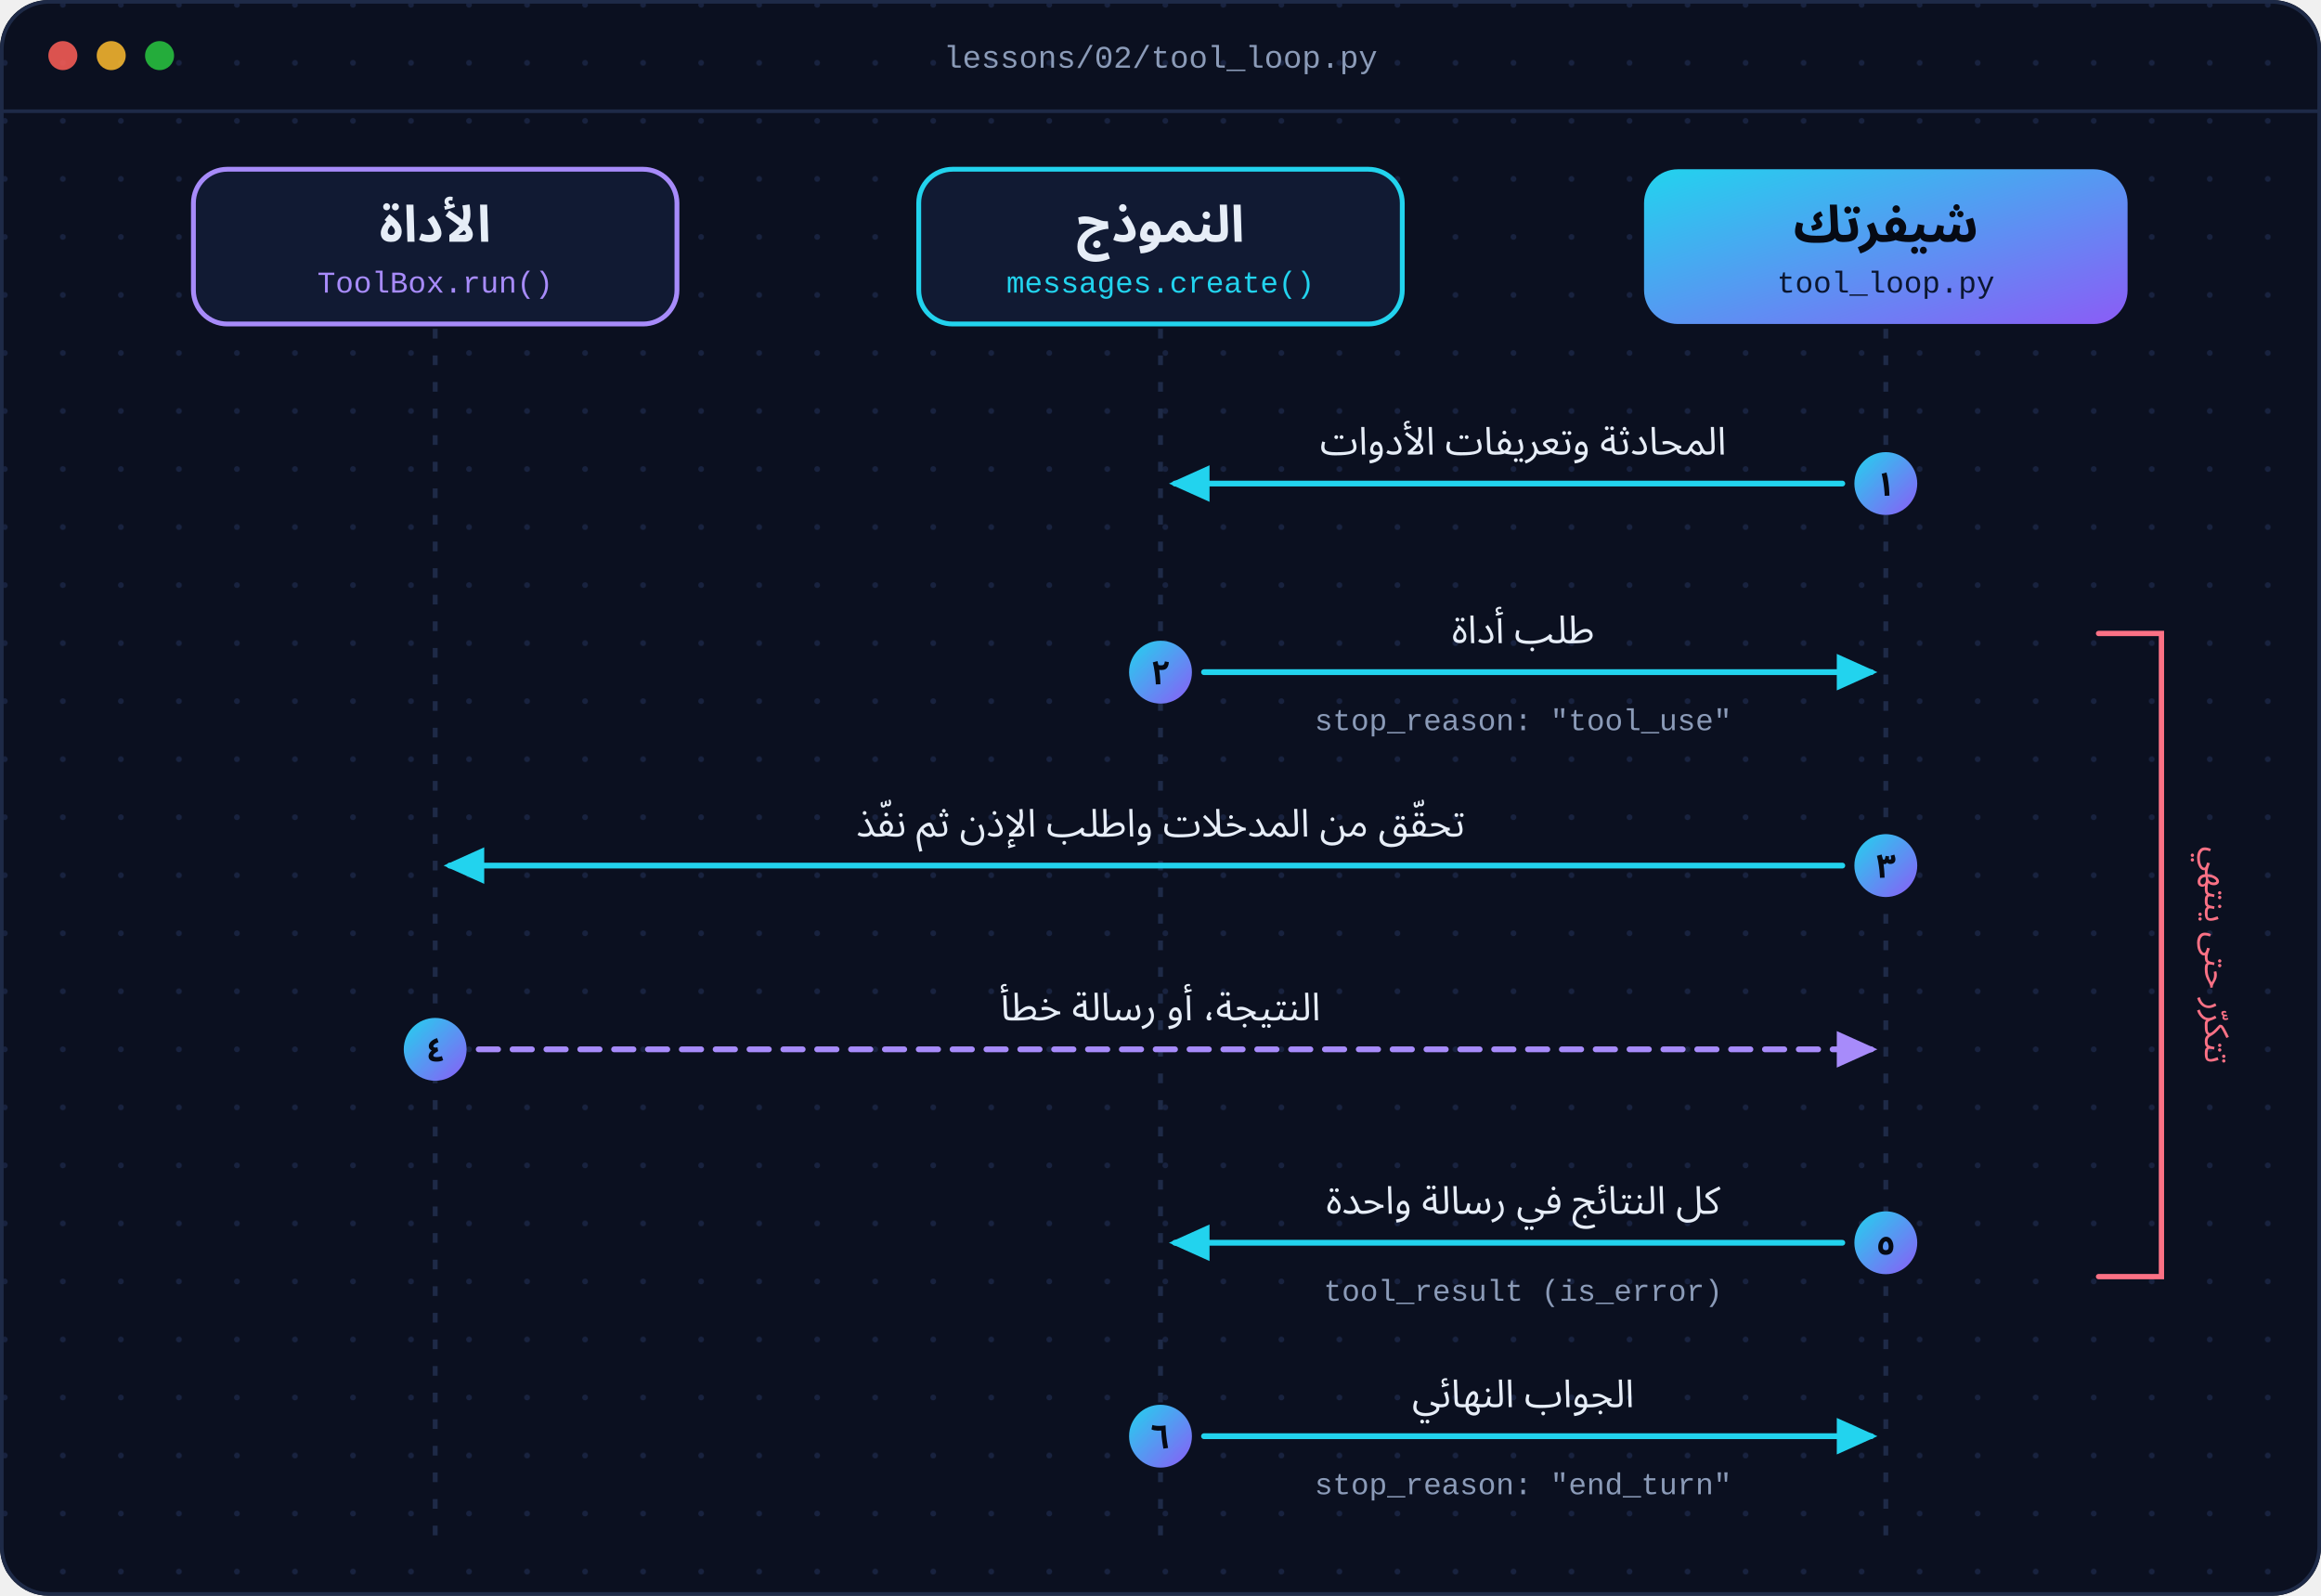
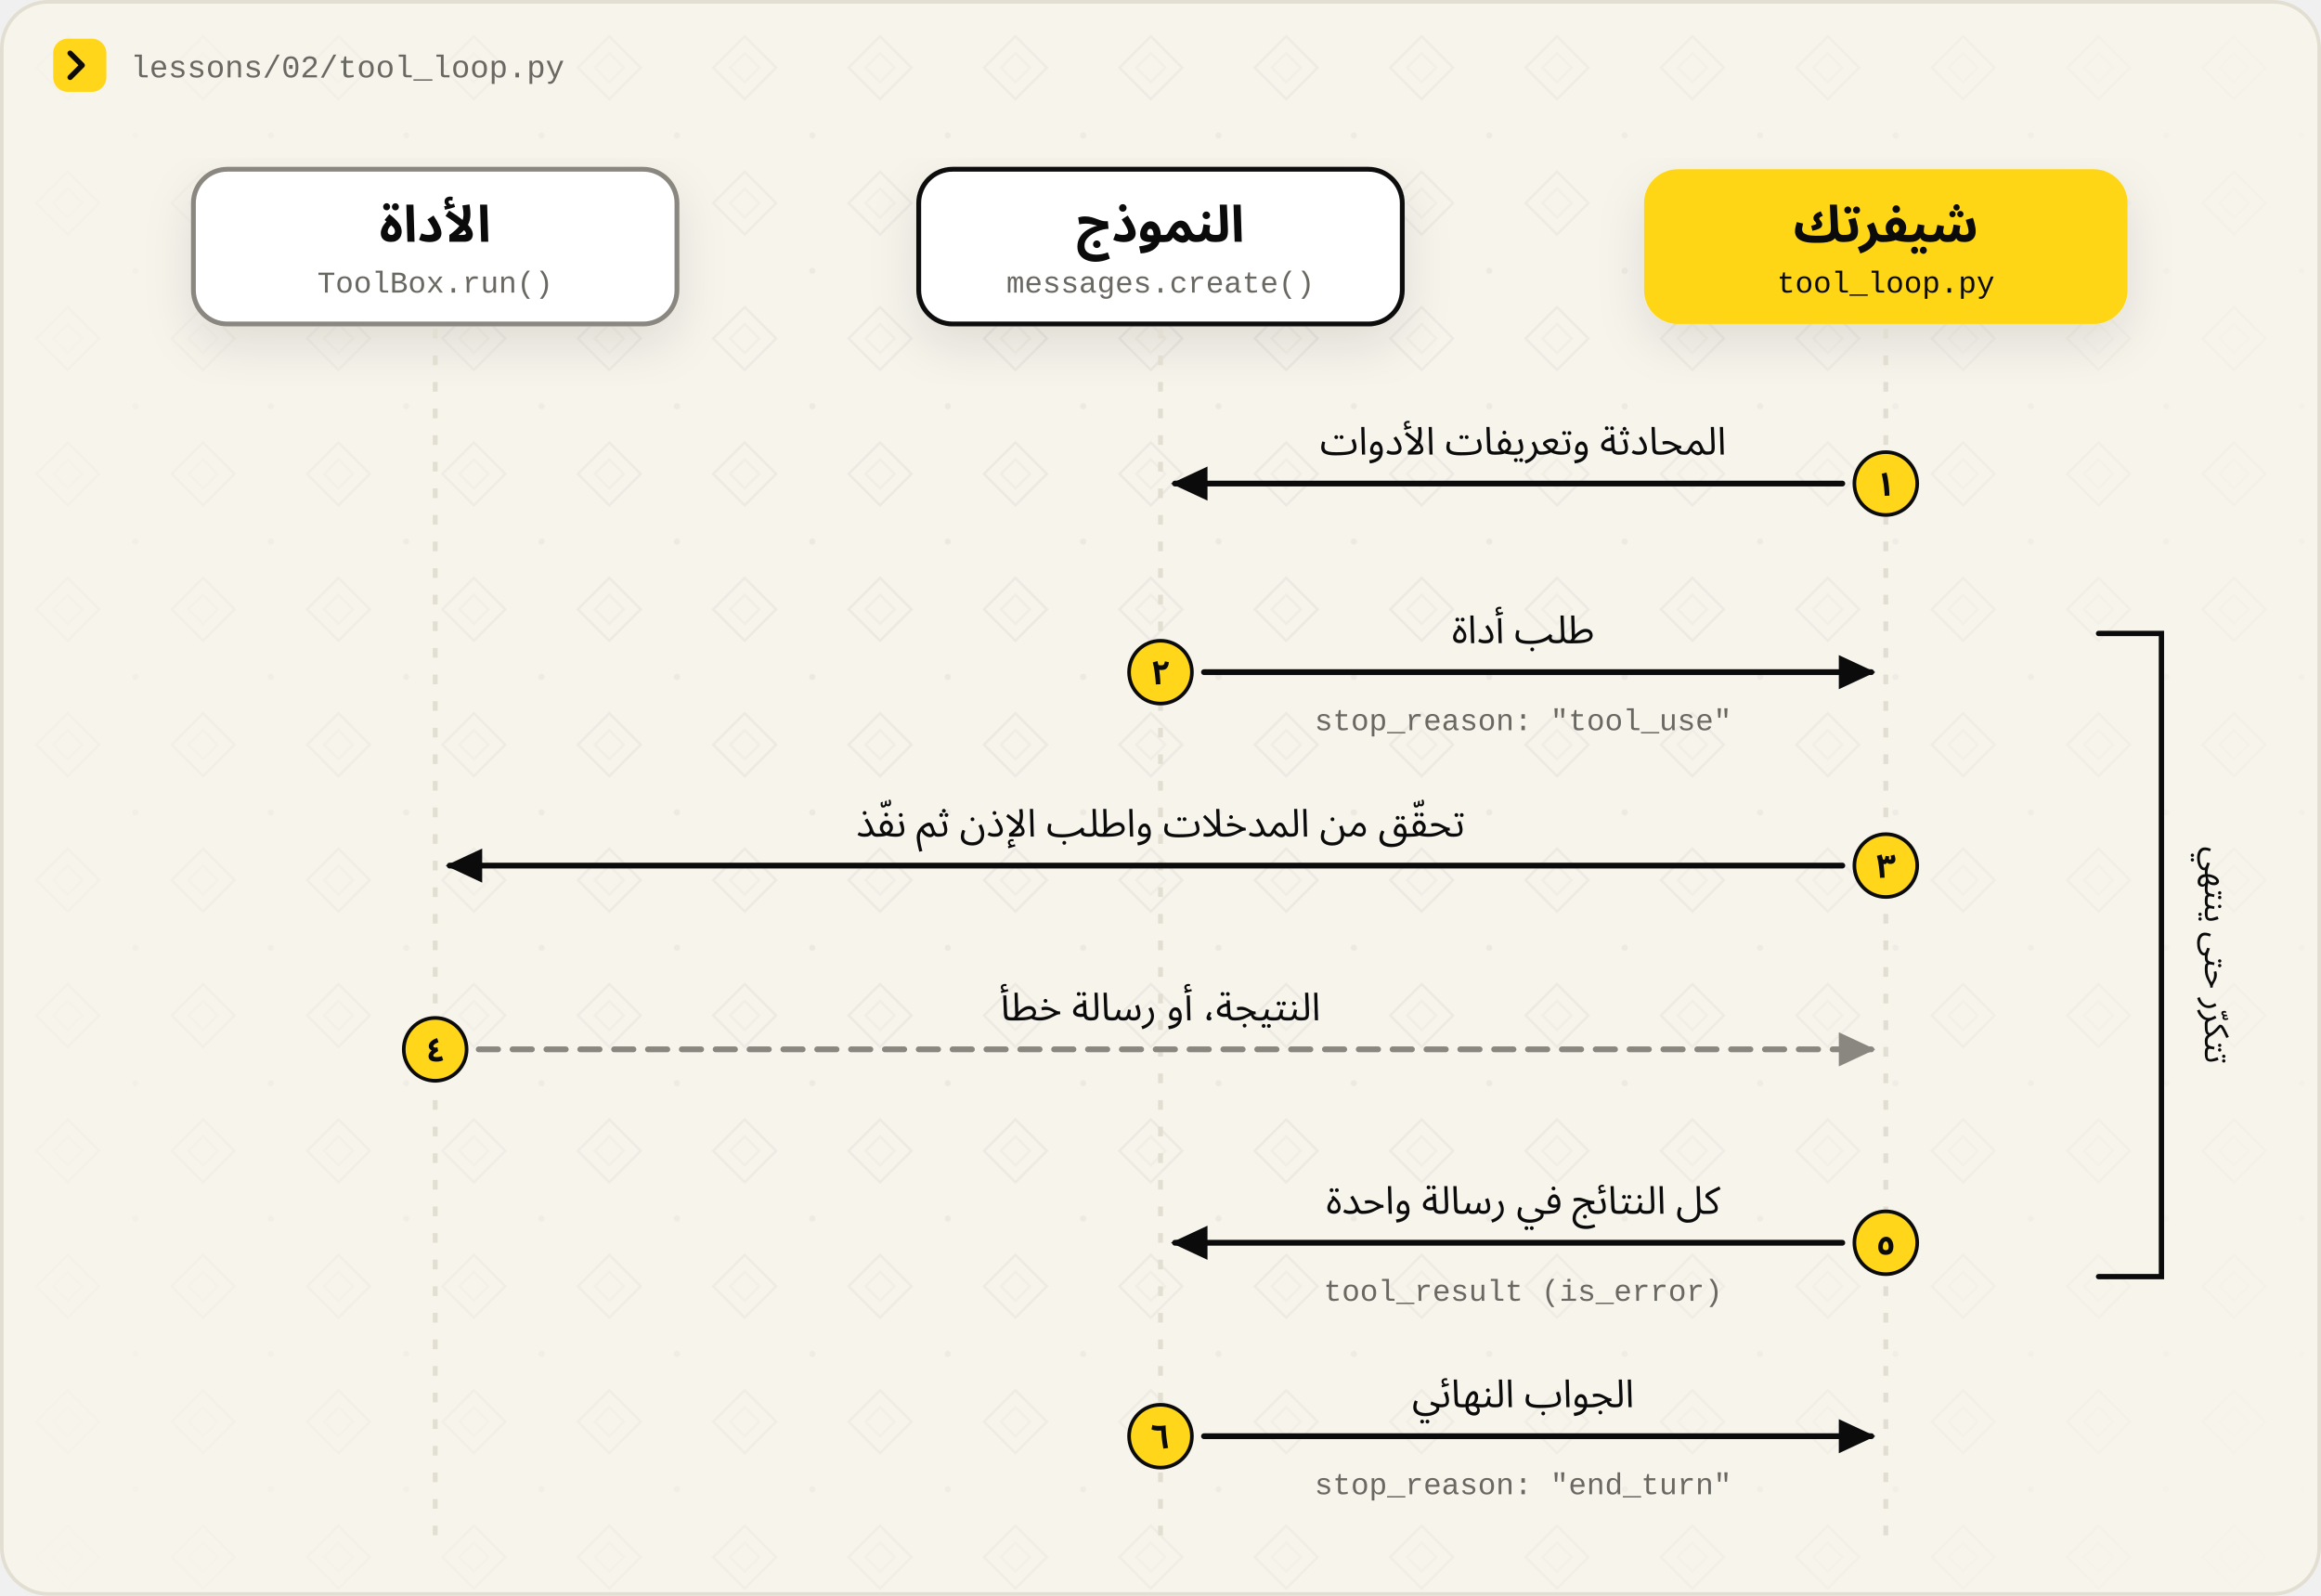
<svg xmlns="http://www.w3.org/2000/svg" viewBox="0 0 960 660" width="960" height="660" role="img" aria-labelledby="tlt tld" lang="ar">
  <defs>
-     <linearGradient id="tlg" x1="0" y1="0" x2="1" y2="1">
-       <stop offset="0" stop-color="#22d3ee" />
-       <stop offset="1" stop-color="#8b5cf6" />
-     </linearGradient>
-     <linearGradient id="tlgh" x1="0" y1="0" x2="1" y2="0">
-       <stop offset="0" stop-color="#22d3ee" />
-       <stop offset="1" stop-color="#a78bfa" />
-     </linearGradient>
-     <pattern id="tldots" width="24" height="24" patternUnits="userSpaceOnUse">
-       <circle cx="2" cy="2" r="1.2" fill="#1a2442" />
+     <pattern id="tlp" width="56" height="56" patternUnits="userSpaceOnUse">
+       <g fill="none" stroke="#0B0B0C" stroke-width="1">
+         <path d="M28.0 15.0 L41.0 28.0 L28.0 41.0 L15.0 28.0 Z" />
+         <path d="M28.0 22.0 L34.0 28.0 L28.0 34.0 L22.0 28.0 Z" opacity="0.6" />
+       </g>
+       <g fill="#0B0B0C">
+         <circle cx="0" cy="0" r="1.3" />
+         <circle cx="56" cy="0" r="1.3" />
+         <circle cx="0" cy="56" r="1.3" />
+         <circle cx="56" cy="56" r="1.3" />
+       </g>
    </pattern>
+     <radialGradient id="tlpg" gradientUnits="userSpaceOnUse" cx="480" cy="300" r="620">
+       <stop offset="0" stop-color="#fff" stop-opacity="1" />
+       <stop offset="0.35" stop-color="#fff" stop-opacity="0.85" />
+       <stop offset="1" stop-color="#fff" stop-opacity="0" />
+     </radialGradient>
+     <mask id="tlpm">
+       <rect width="100%" height="100%" fill="url(#tlpg)" />
+     </mask>
+     <filter id="tls" x="-20%" y="-20%" width="140%" height="160%">
+       <feDropShadow dx="0" dy="1" stdDeviation="1" flood-color="#0B0B0C" flood-opacity="0.05" />
+       <feDropShadow dx="0" dy="8" stdDeviation="10" flood-color="#0B0B0C" flood-opacity="0.1" />
+     </filter>
    <marker id="tlac" viewBox="0 0 10 10" refX="8.5" refY="5" markerWidth="7" markerHeight="7" orient="auto-start-reverse">
-       <path d="M0 0.5 L10 5 L0 9.5 z" fill="#22d3ee" />
+       <path d="M0.5 0.8 L9.5 5 L0.5 9.2 z" fill="#0B0B0C" />
    </marker>
    <marker id="tlav" viewBox="0 0 10 10" refX="8.5" refY="5" markerWidth="7" markerHeight="7" orient="auto-start-reverse">
-       <path d="M0 0.5 L10 5 L0 9.5 z" fill="#a78bfa" />
+       <path d="M0.5 0.8 L9.5 5 L0.5 9.2 z" fill="#8A8781" />
    </marker>
    <marker id="tlar" viewBox="0 0 10 10" refX="8.5" refY="5" markerWidth="7" markerHeight="7" orient="auto-start-reverse">
-       <path d="M0 0.5 L10 5 L0 9.5 z" fill="#fb7185" />
+       <path d="M0.5 0.8 L9.5 5 L0.5 9.2 z" fill="#0B0B0C" />
    </marker>
    <marker id="tlam" viewBox="0 0 10 10" refX="8.5" refY="5" markerWidth="7" markerHeight="7" orient="auto-start-reverse">
-       <path d="M0 0.5 L10 5 L0 9.5 z" fill="#8b9bb8" />
+       <path d="M0.5 0.8 L9.5 5 L0.5 9.2 z" fill="#6A6862" />
    </marker>
  </defs>
-   <rect width="960" height="660" rx="20" fill="#0b1020" />
-   <rect width="960" height="660" rx="20" fill="url(#tldots)" opacity="0.9" />
-   <rect x="0.75" y="0.75" width="958.5" height="658.5" rx="19.5" fill="none" stroke="#1e2a47" stroke-width="1.5" />
-   <path d="M0.75 46 H959.25" stroke="#1e2a47" stroke-width="1.5" />
-   <circle cx="26" cy="23" r="6" fill="#ff5f57" opacity="0.85" />
-   <circle cx="46" cy="23" r="6" fill="#febc2e" opacity="0.85" />
-   <circle cx="66" cy="23" r="6" fill="#28c840" opacity="0.85" />
-   <text x="480.0" y="28" text-anchor="middle" font-family="'JetBrains Mono','SFMono-Regular',ui-monospace,Menlo,Consolas,'Liberation Mono',monospace" font-size="13" fill="#8b9bb8">lessons/02/tool_loop.py</text>
-   <rect x="680" y="70" width="200" height="64" rx="14" fill="url(#tlg)" />
-   <text x="780" y="100" text-anchor="middle" font-family="'IBM Plex Sans Arabic','Noto Sans Arabic','Noto Kufi Arabic','Segoe UI','Geeza Pro',Tahoma,sans-serif" font-size="21" fill="#060a14" font-weight="700">شيفرتك</text>
-   <text x="780" y="121" text-anchor="middle" font-family="'JetBrains Mono','SFMono-Regular',ui-monospace,Menlo,Consolas,'Liberation Mono',monospace" font-size="12.5" fill="#0b1630" direction="ltr">tool_loop.py</text>
-   <line x1="780" y1="136" x2="780" y2="636" stroke="#1e2a47" stroke-width="2" stroke-dasharray="4 7" />
-   <rect x="380" y="70" width="200" height="64" rx="14" fill="#111a33" stroke="#22d3ee" stroke-width="2" />
-   <text x="480" y="100" text-anchor="middle" font-family="'IBM Plex Sans Arabic','Noto Sans Arabic','Noto Kufi Arabic','Segoe UI','Geeza Pro',Tahoma,sans-serif" font-size="21" fill="#e6edf7" font-weight="700">النموذج</text>
-   <text x="480" y="121" text-anchor="middle" font-family="'JetBrains Mono','SFMono-Regular',ui-monospace,Menlo,Consolas,'Liberation Mono',monospace" font-size="12.5" fill="#22d3ee" direction="ltr">messages.create()</text>
-   <line x1="480" y1="136" x2="480" y2="636" stroke="#1e2a47" stroke-width="2" stroke-dasharray="4 7" />
-   <rect x="80" y="70" width="200" height="64" rx="14" fill="#111a33" stroke="#a78bfa" stroke-width="2" />
-   <text x="180" y="100" text-anchor="middle" font-family="'IBM Plex Sans Arabic','Noto Sans Arabic','Noto Kufi Arabic','Segoe UI','Geeza Pro',Tahoma,sans-serif" font-size="21" fill="#e6edf7" font-weight="700">الأداة</text>
-   <text x="180" y="121" text-anchor="middle" font-family="'JetBrains Mono','SFMono-Regular',ui-monospace,Menlo,Consolas,'Liberation Mono',monospace" font-size="12.5" fill="#a78bfa" direction="ltr">ToolBox.run()</text>
-   <line x1="180" y1="136" x2="180" y2="636" stroke="#1e2a47" stroke-width="2" stroke-dasharray="4 7" />
-   <path d="M762 200 H486" fill="none" stroke="#22d3ee" stroke-width="2.4" stroke-linecap="round" marker-end="url(#tlac)" />
-   <circle cx="780" cy="200" r="13" fill="url(#tlg)" />
-   <text x="780" y="205" text-anchor="middle" font-family="'IBM Plex Sans Arabic','Noto Sans Arabic','Noto Kufi Arabic','Segoe UI','Geeza Pro',Tahoma,sans-serif" font-size="14" font-weight="700" fill="#060a14">١</text>
-   <text x="630.0" y="188" text-anchor="middle" font-family="'IBM Plex Sans Arabic','Noto Sans Arabic','Noto Kufi Arabic','Segoe UI','Geeza Pro',Tahoma,sans-serif" font-size="16" fill="#e6edf7">المحادثة وتعريفات الأدوات</text>
-   <path d="M498 278 H774" fill="none" stroke="#22d3ee" stroke-width="2.4" stroke-linecap="round" marker-end="url(#tlac)" />
-   <circle cx="480" cy="278" r="13" fill="url(#tlg)" />
-   <text x="480" y="283" text-anchor="middle" font-family="'IBM Plex Sans Arabic','Noto Sans Arabic','Noto Kufi Arabic','Segoe UI','Geeza Pro',Tahoma,sans-serif" font-size="14" font-weight="700" fill="#060a14">٢</text>
-   <text x="630.0" y="266" text-anchor="middle" font-family="'IBM Plex Sans Arabic','Noto Sans Arabic','Noto Kufi Arabic','Segoe UI','Geeza Pro',Tahoma,sans-serif" font-size="16" fill="#e6edf7">طلب أداة</text>
-   <text x="630.0" y="302" text-anchor="middle" font-family="'JetBrains Mono','SFMono-Regular',ui-monospace,Menlo,Consolas,'Liberation Mono',monospace" font-size="12.5" fill="#8b9bb8" direction="ltr">stop_reason: "tool_use"</text>
-   <path d="M762 358 H186" fill="none" stroke="#22d3ee" stroke-width="2.4" stroke-linecap="round" marker-end="url(#tlac)" />
-   <circle cx="780" cy="358" r="13" fill="url(#tlg)" />
-   <text x="780" y="363" text-anchor="middle" font-family="'IBM Plex Sans Arabic','Noto Sans Arabic','Noto Kufi Arabic','Segoe UI','Geeza Pro',Tahoma,sans-serif" font-size="14" font-weight="700" fill="#060a14">٣</text>
-   <text x="480.0" y="346" text-anchor="middle" font-family="'IBM Plex Sans Arabic','Noto Sans Arabic','Noto Kufi Arabic','Segoe UI','Geeza Pro',Tahoma,sans-serif" font-size="16" fill="#e6edf7">تحقّق من المدخلات واطلب الإذن ثم نفّذ</text>
-   <path d="M198 434 H774" fill="none" stroke="#a78bfa" stroke-width="2.4" stroke-linecap="round" stroke-dasharray="8 6" marker-end="url(#tlav)" />
-   <circle cx="180" cy="434" r="13" fill="url(#tlg)" />
-   <text x="180" y="439" text-anchor="middle" font-family="'IBM Plex Sans Arabic','Noto Sans Arabic','Noto Kufi Arabic','Segoe UI','Geeza Pro',Tahoma,sans-serif" font-size="14" font-weight="700" fill="#060a14">٤</text>
-   <text x="480.0" y="422" text-anchor="middle" font-family="'IBM Plex Sans Arabic','Noto Sans Arabic','Noto Kufi Arabic','Segoe UI','Geeza Pro',Tahoma,sans-serif" font-size="16" fill="#e6edf7">النتيجة، أو رسالة خطأ</text>
-   <path d="M762 514 H486" fill="none" stroke="#22d3ee" stroke-width="2.4" stroke-linecap="round" marker-end="url(#tlac)" />
-   <circle cx="780" cy="514" r="13" fill="url(#tlg)" />
-   <text x="780" y="519" text-anchor="middle" font-family="'IBM Plex Sans Arabic','Noto Sans Arabic','Noto Kufi Arabic','Segoe UI','Geeza Pro',Tahoma,sans-serif" font-size="14" font-weight="700" fill="#060a14">٥</text>
-   <text x="630.0" y="502" text-anchor="middle" font-family="'IBM Plex Sans Arabic','Noto Sans Arabic','Noto Kufi Arabic','Segoe UI','Geeza Pro',Tahoma,sans-serif" font-size="16" fill="#e6edf7">كل النتائج في رسالة واحدة</text>
-   <text x="630.0" y="538" text-anchor="middle" font-family="'JetBrains Mono','SFMono-Regular',ui-monospace,Menlo,Consolas,'Liberation Mono',monospace" font-size="12.5" fill="#8b9bb8" direction="ltr">tool_result (is_error)</text>
-   <path d="M498 594 H774" fill="none" stroke="#22d3ee" stroke-width="2.4" stroke-linecap="round" marker-end="url(#tlac)" />
-   <circle cx="480" cy="594" r="13" fill="url(#tlg)" />
-   <text x="480" y="599" text-anchor="middle" font-family="'IBM Plex Sans Arabic','Noto Sans Arabic','Noto Kufi Arabic','Segoe UI','Geeza Pro',Tahoma,sans-serif" font-size="14" font-weight="700" fill="#060a14">٦</text>
-   <text x="630.0" y="582" text-anchor="middle" font-family="'IBM Plex Sans Arabic','Noto Sans Arabic','Noto Kufi Arabic','Segoe UI','Geeza Pro',Tahoma,sans-serif" font-size="16" fill="#e6edf7">الجواب النهائي</text>
-   <text x="630.0" y="618" text-anchor="middle" font-family="'JetBrains Mono','SFMono-Regular',ui-monospace,Menlo,Consolas,'Liberation Mono',monospace" font-size="12.5" fill="#8b9bb8" direction="ltr">stop_reason: "end_turn"</text>
-   <path d="M868 262 H894 V528 H868" fill="none" stroke="#fb7185" stroke-width="2.2" stroke-linecap="round" />
-   <text x="912" y="395" text-anchor="middle" font-family="'IBM Plex Sans Arabic','Noto Sans Arabic','Noto Kufi Arabic','Segoe UI','Geeza Pro',Tahoma,sans-serif" font-size="14" fill="#fb7185" transform="rotate(90 912 395)">تتكرّر حتى ينتهي</text>
+   <rect width="960" height="660" rx="20" fill="#F7F4EC" />
+   <rect width="960" height="660" rx="20" fill="url(#tlp)" opacity="0.05" mask="url(#tlpm)" />
+   <rect x="0.75" y="0.75" width="958.5" height="658.5" rx="19.25" fill="none" stroke="#E2DED2" stroke-width="1.5" />
+   <rect x="22" y="16" width="22" height="22" rx="6" fill="#FFD619" />
+   <path d="M29 22 L34 27 L29 32" fill="none" stroke="#0B0B0C" stroke-width="2.2" stroke-linecap="round" stroke-linejoin="round" />
+   <text x="54" y="32" font-family="'JetBrains Mono','SFMono-Regular',ui-monospace,Menlo,Consolas,'Liberation Mono',monospace" font-size="13" fill="#6A6862">lessons/02/tool_loop.py</text>
+   <rect x="680" y="70" width="200" height="64" rx="14" fill="#FFD619" filter="url(#tls)" />
+   <text x="780" y="100" text-anchor="middle" font-family="'IBM Plex Sans Arabic','Estedad','Noto Sans Arabic','Segoe UI','Geeza Pro',Arial,Tahoma,sans-serif" font-size="21" fill="#0B0B0C" font-weight="700">‫شيفرتك‬</text>
+   <text x="780" y="121" text-anchor="middle" font-family="'JetBrains Mono','SFMono-Regular',ui-monospace,Menlo,Consolas,'Liberation Mono',monospace" font-size="12.5" fill="#0B0B0C" direction="ltr">tool_loop.py</text>
+   <line x1="780" y1="136" x2="780" y2="636" stroke="#E2DED2" stroke-width="2" stroke-dasharray="4 7" />
+   <rect x="380" y="70" width="200" height="64" rx="14" fill="#FFFFFF" stroke="#0B0B0C" stroke-width="2" filter="url(#tls)" />
+   <text x="480" y="100" text-anchor="middle" font-family="'IBM Plex Sans Arabic','Estedad','Noto Sans Arabic','Segoe UI','Geeza Pro',Arial,Tahoma,sans-serif" font-size="21" fill="#0B0B0C" font-weight="700">‫النموذج‬</text>
+   <text x="480" y="121" text-anchor="middle" font-family="'JetBrains Mono','SFMono-Regular',ui-monospace,Menlo,Consolas,'Liberation Mono',monospace" font-size="12.5" fill="#6A6862" direction="ltr">messages.create()</text>
+   <line x1="480" y1="136" x2="480" y2="636" stroke="#E2DED2" stroke-width="2" stroke-dasharray="4 7" />
+   <rect x="80" y="70" width="200" height="64" rx="14" fill="#FFFFFF" stroke="#8A8781" stroke-width="2" filter="url(#tls)" />
+   <text x="180" y="100" text-anchor="middle" font-family="'IBM Plex Sans Arabic','Estedad','Noto Sans Arabic','Segoe UI','Geeza Pro',Arial,Tahoma,sans-serif" font-size="21" fill="#0B0B0C" font-weight="700">‫الأداة‬</text>
+   <text x="180" y="121" text-anchor="middle" font-family="'JetBrains Mono','SFMono-Regular',ui-monospace,Menlo,Consolas,'Liberation Mono',monospace" font-size="12.5" fill="#6A6862" direction="ltr">ToolBox.run()</text>
+   <line x1="180" y1="136" x2="180" y2="636" stroke="#E2DED2" stroke-width="2" stroke-dasharray="4 7" />
+   <path d="M762 200 H486" fill="none" stroke="#0B0B0C" stroke-width="2.4" stroke-linecap="round" marker-end="url(#tlac)" />
+   <circle cx="780" cy="200" r="13" fill="#FFD619" stroke="#0B0B0C" stroke-width="1.5" />
+   <text x="780" y="205" text-anchor="middle" font-family="'IBM Plex Sans Arabic','Estedad','Noto Sans Arabic','Segoe UI','Geeza Pro',Arial,Tahoma,sans-serif" font-size="14" font-weight="700" fill="#0B0B0C">١</text>
+   <text x="630.0" y="188" text-anchor="middle" font-family="'IBM Plex Sans Arabic','Estedad','Noto Sans Arabic','Segoe UI','Geeza Pro',Arial,Tahoma,sans-serif" font-size="16" fill="#0B0B0C">‫المحادثة وتعريفات الأدوات‬</text>
+   <path d="M498 278 H774" fill="none" stroke="#0B0B0C" stroke-width="2.4" stroke-linecap="round" marker-end="url(#tlac)" />
+   <circle cx="480" cy="278" r="13" fill="#FFD619" stroke="#0B0B0C" stroke-width="1.5" />
+   <text x="480" y="283" text-anchor="middle" font-family="'IBM Plex Sans Arabic','Estedad','Noto Sans Arabic','Segoe UI','Geeza Pro',Arial,Tahoma,sans-serif" font-size="14" font-weight="700" fill="#0B0B0C">٢</text>
+   <text x="630.0" y="266" text-anchor="middle" font-family="'IBM Plex Sans Arabic','Estedad','Noto Sans Arabic','Segoe UI','Geeza Pro',Arial,Tahoma,sans-serif" font-size="16" fill="#0B0B0C">‫طلب أداة‬</text>
+   <text x="630.0" y="302" text-anchor="middle" font-family="'JetBrains Mono','SFMono-Regular',ui-monospace,Menlo,Consolas,'Liberation Mono',monospace" font-size="12.5" fill="#6A6862" direction="ltr">stop_reason: "tool_use"</text>
+   <path d="M762 358 H186" fill="none" stroke="#0B0B0C" stroke-width="2.4" stroke-linecap="round" marker-end="url(#tlac)" />
+   <circle cx="780" cy="358" r="13" fill="#FFD619" stroke="#0B0B0C" stroke-width="1.5" />
+   <text x="780" y="363" text-anchor="middle" font-family="'IBM Plex Sans Arabic','Estedad','Noto Sans Arabic','Segoe UI','Geeza Pro',Arial,Tahoma,sans-serif" font-size="14" font-weight="700" fill="#0B0B0C">٣</text>
+   <text x="480.0" y="346" text-anchor="middle" font-family="'IBM Plex Sans Arabic','Estedad','Noto Sans Arabic','Segoe UI','Geeza Pro',Arial,Tahoma,sans-serif" font-size="16" fill="#0B0B0C">‫تحقّق من المدخلات واطلب الإذن ثم نفّذ‬</text>
+   <path d="M198 434 H774" fill="none" stroke="#8A8781" stroke-width="2.4" stroke-linecap="round" stroke-dasharray="8 6" marker-end="url(#tlav)" />
+   <circle cx="180" cy="434" r="13" fill="#FFD619" stroke="#0B0B0C" stroke-width="1.5" />
+   <text x="180" y="439" text-anchor="middle" font-family="'IBM Plex Sans Arabic','Estedad','Noto Sans Arabic','Segoe UI','Geeza Pro',Arial,Tahoma,sans-serif" font-size="14" font-weight="700" fill="#0B0B0C">٤</text>
+   <text x="480.0" y="422" text-anchor="middle" font-family="'IBM Plex Sans Arabic','Estedad','Noto Sans Arabic','Segoe UI','Geeza Pro',Arial,Tahoma,sans-serif" font-size="16" fill="#0B0B0C">‫النتيجة، أو رسالة خطأ‬</text>
+   <path d="M762 514 H486" fill="none" stroke="#0B0B0C" stroke-width="2.4" stroke-linecap="round" marker-end="url(#tlac)" />
+   <circle cx="780" cy="514" r="13" fill="#FFD619" stroke="#0B0B0C" stroke-width="1.5" />
+   <text x="780" y="519" text-anchor="middle" font-family="'IBM Plex Sans Arabic','Estedad','Noto Sans Arabic','Segoe UI','Geeza Pro',Arial,Tahoma,sans-serif" font-size="14" font-weight="700" fill="#0B0B0C">٥</text>
+   <text x="630.0" y="502" text-anchor="middle" font-family="'IBM Plex Sans Arabic','Estedad','Noto Sans Arabic','Segoe UI','Geeza Pro',Arial,Tahoma,sans-serif" font-size="16" fill="#0B0B0C">‫كل النتائج في رسالة واحدة‬</text>
+   <text x="630.0" y="538" text-anchor="middle" font-family="'JetBrains Mono','SFMono-Regular',ui-monospace,Menlo,Consolas,'Liberation Mono',monospace" font-size="12.5" fill="#6A6862" direction="ltr">tool_result (is_error)</text>
+   <path d="M498 594 H774" fill="none" stroke="#0B0B0C" stroke-width="2.4" stroke-linecap="round" marker-end="url(#tlac)" />
+   <circle cx="480" cy="594" r="13" fill="#FFD619" stroke="#0B0B0C" stroke-width="1.5" />
+   <text x="480" y="599" text-anchor="middle" font-family="'IBM Plex Sans Arabic','Estedad','Noto Sans Arabic','Segoe UI','Geeza Pro',Arial,Tahoma,sans-serif" font-size="14" font-weight="700" fill="#0B0B0C">٦</text>
+   <text x="630.0" y="582" text-anchor="middle" font-family="'IBM Plex Sans Arabic','Estedad','Noto Sans Arabic','Segoe UI','Geeza Pro',Arial,Tahoma,sans-serif" font-size="16" fill="#0B0B0C">‫الجواب النهائي‬</text>
+   <text x="630.0" y="618" text-anchor="middle" font-family="'JetBrains Mono','SFMono-Regular',ui-monospace,Menlo,Consolas,'Liberation Mono',monospace" font-size="12.5" fill="#6A6862" direction="ltr">stop_reason: "end_turn"</text>
+   <path d="M868 262 H894 V528 H868" fill="none" stroke="#0B0B0C" stroke-width="2.2" stroke-linecap="round" />
+   <text x="912" y="395" text-anchor="middle" font-family="'IBM Plex Sans Arabic','Estedad','Noto Sans Arabic','Segoe UI','Geeza Pro',Arial,Tahoma,sans-serif" font-size="14" fill="#0B0B0C" transform="rotate(90 912 395)">تتكرّر حتى ينتهي</text>
</svg>
